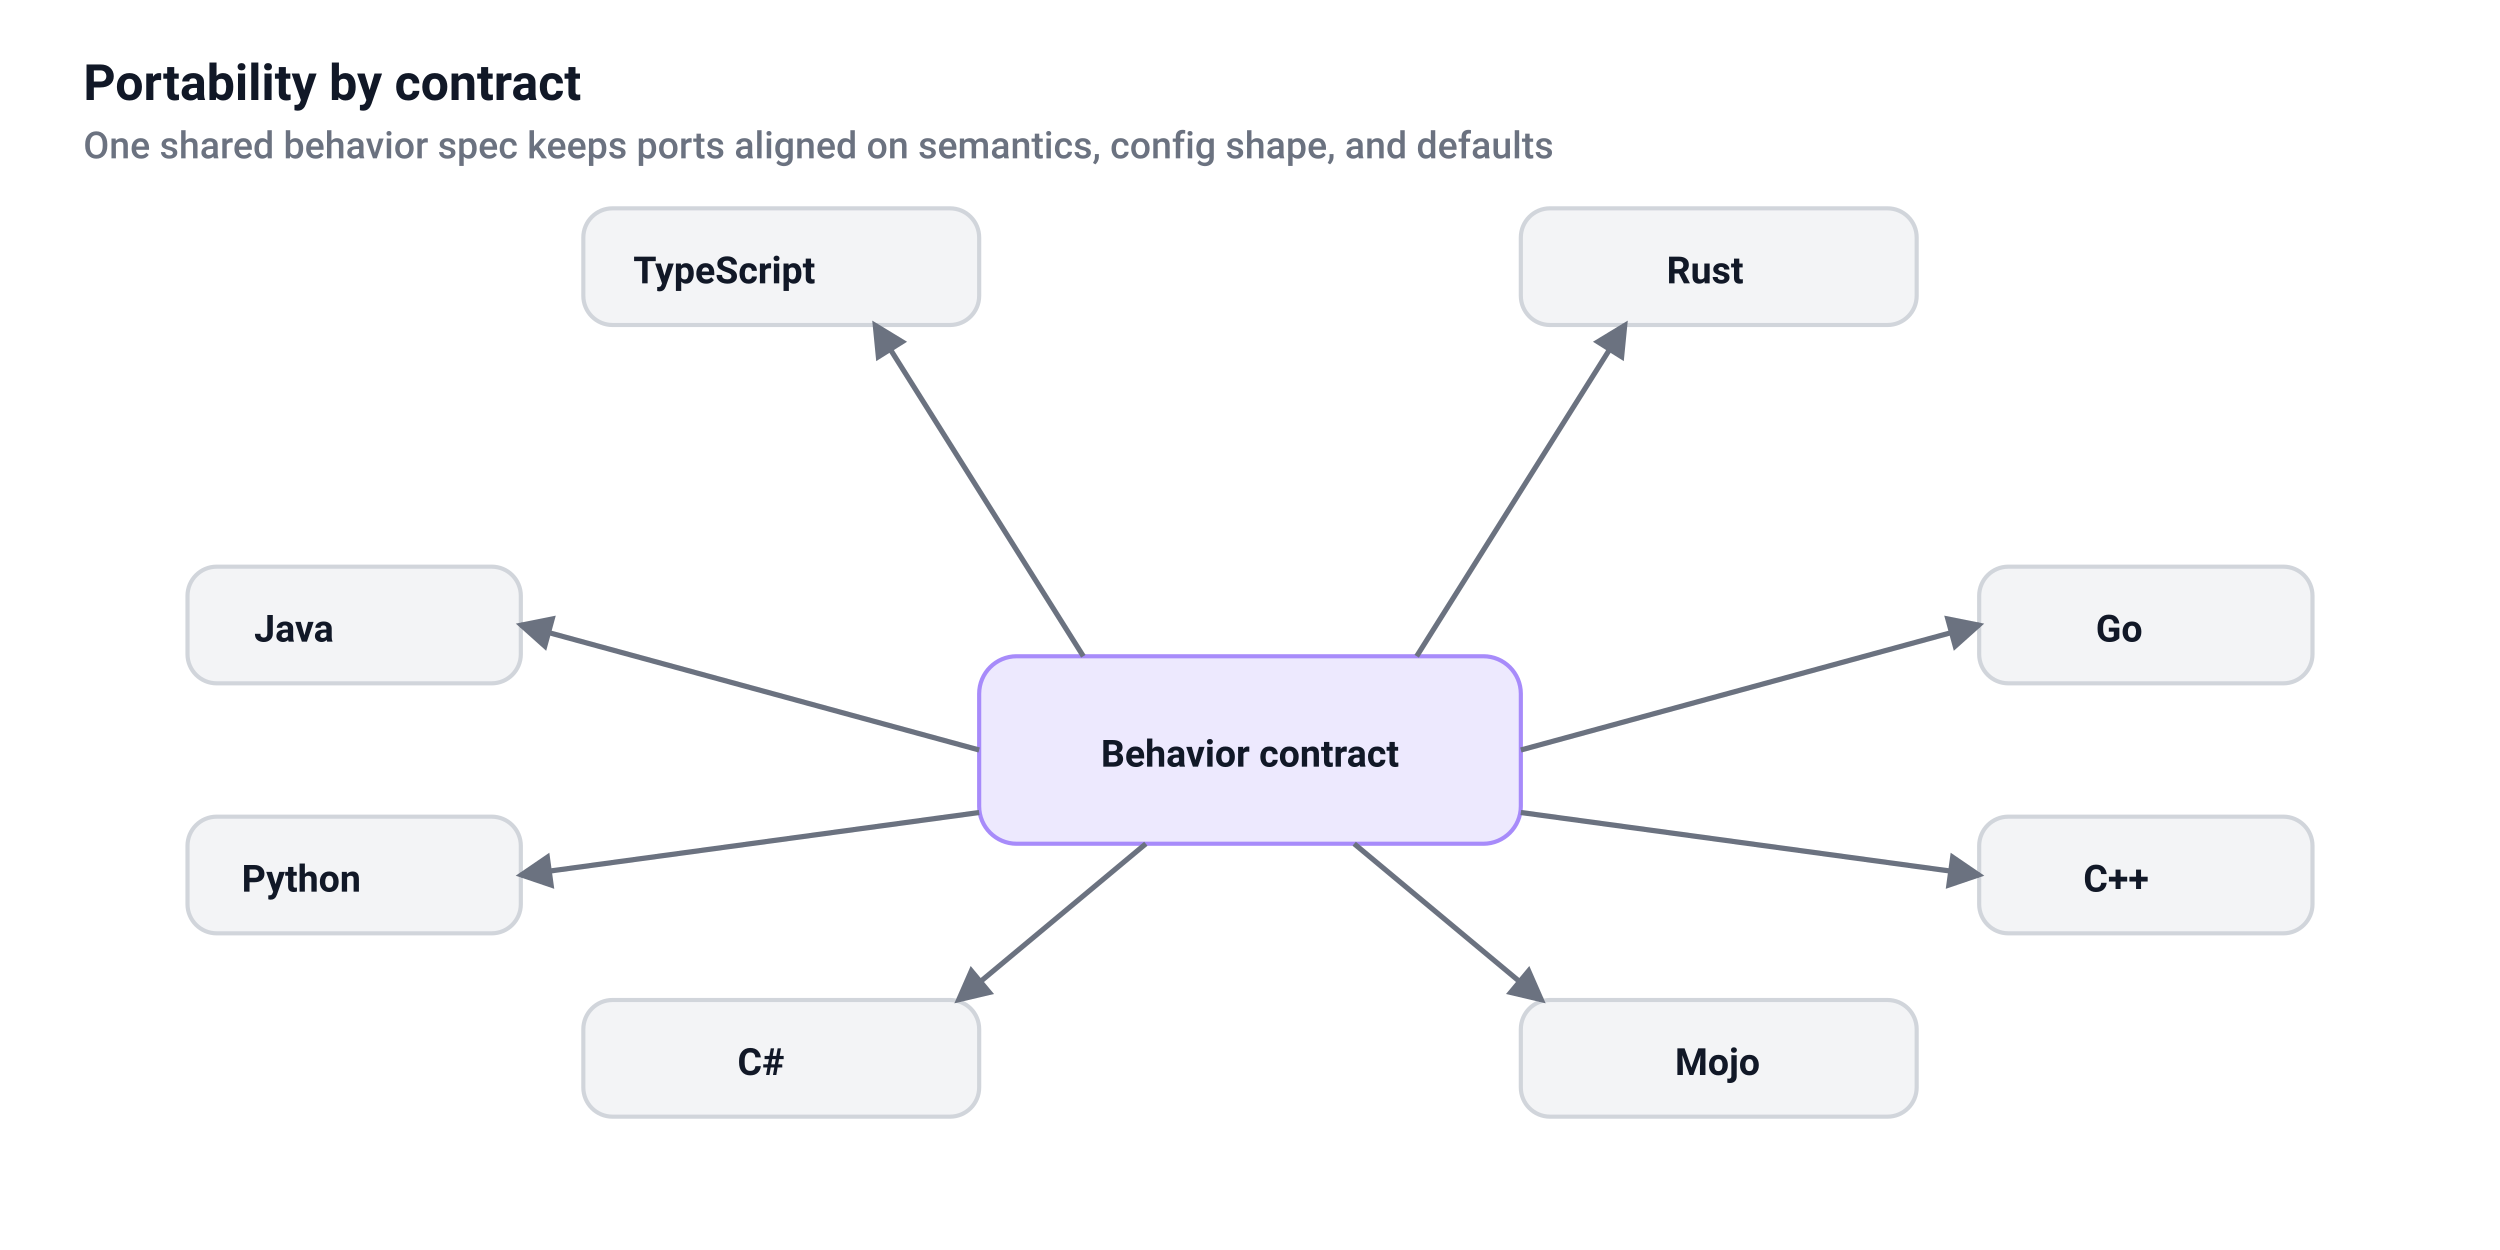
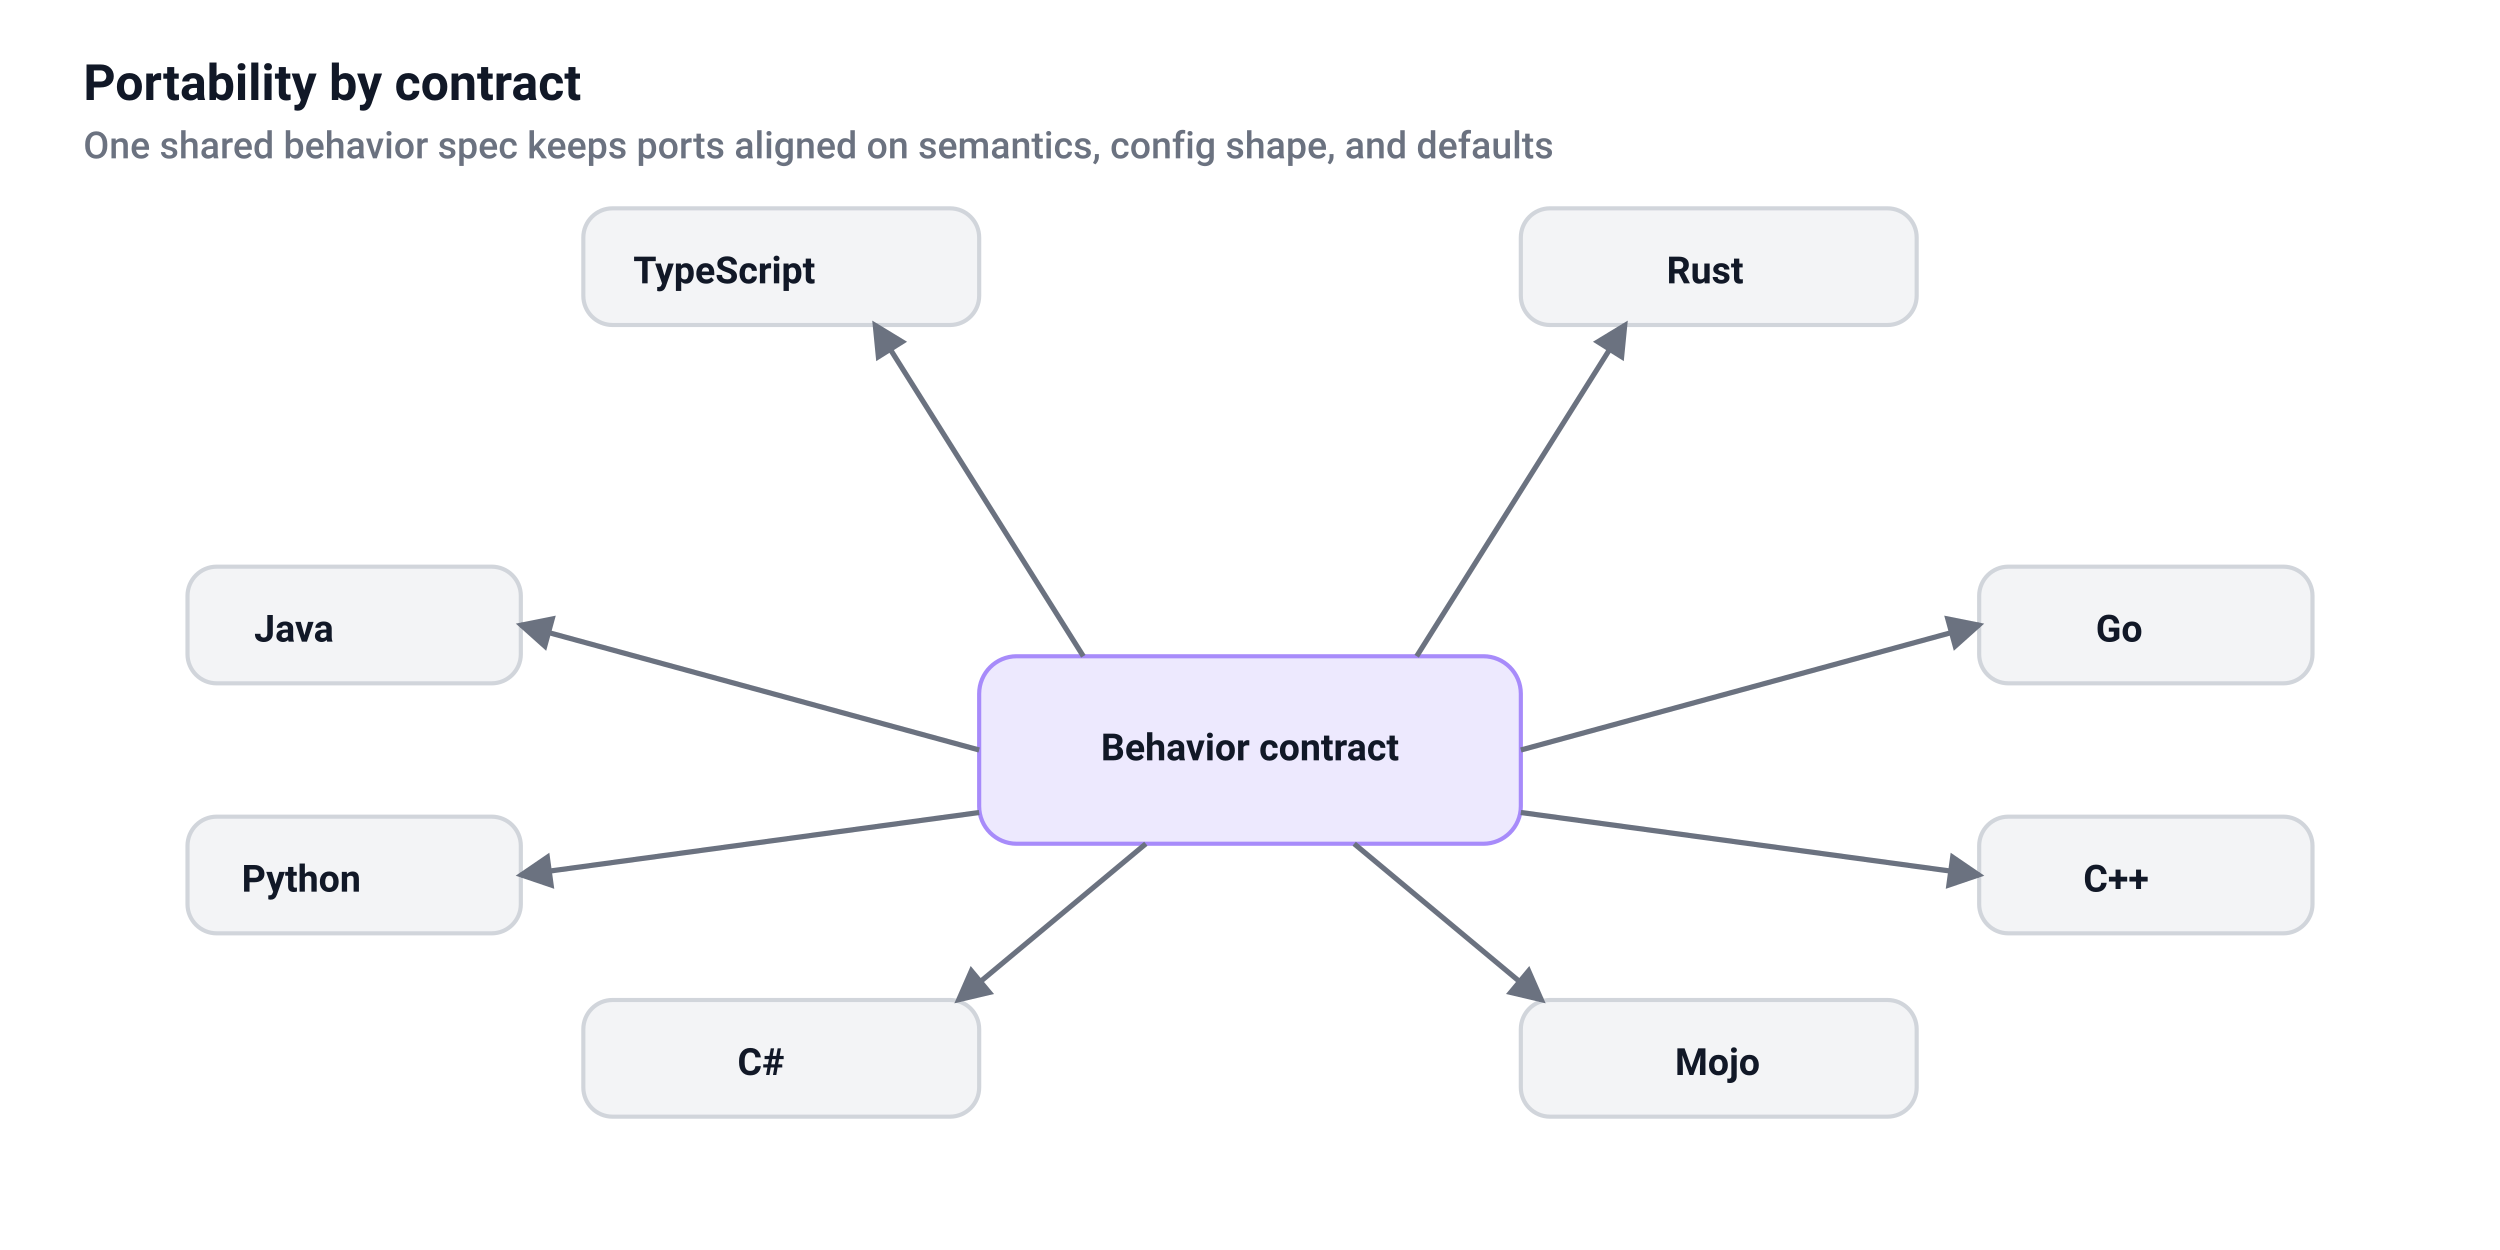
<svg xmlns="http://www.w3.org/2000/svg" width="1200" height="600" viewBox="0 0 1200 600" role="img" aria-label="Portability contract drives consistent pipeline semantics across language ports.">
  <defs>
    <style>
      .title { font: 700 24px system-ui, -apple-system, Segoe UI, Roboto, Helvetica, Arial, sans-serif; fill: #111827; }
      .subtitle { font: 500 18px system-ui, -apple-system, Segoe UI, Roboto, Helvetica, Arial, sans-serif; fill: #6b7280; }
      .heading { font: 700 18px system-ui, -apple-system, Segoe UI, Roboto, Helvetica, Arial, sans-serif; fill: #111827; }
      .mono { font: 600 18px ui-monospace, SFMono-Regular, Menlo, Monaco, Consolas, "Liberation Mono", "Courier New", monospace; fill: #111827; }
      .box { stroke-width: 2; }
    </style>
    <marker id="arrow" markerWidth="7" markerHeight="7" refX="6" refY="3.5" orient="auto">
      <path d="M0,0 L7,3.5 L0,7 Z" fill="#6b7280" />
    </marker>
  </defs>
  <rect x="0" y="0" width="1200" height="600" fill="#ffffff" />
  <text x="40" y="48" class="title">Portability by contract</text>
  <text x="40" y="76" class="subtitle">One shared behavior spec keeps ports aligned on semantics, config shape, and defaults</text>
  <rect x="470" y="315" width="260" height="90" rx="18" fill="#ede9fe" stroke="#a78bfa" class="box" />
-   <text x="600" y="368" class="heading" text-anchor="middle">Behavior contract</text>
+   <text x="600" y="360" class="heading" text-anchor="middle" dominant-baseline="middle">Behavior contract</text>
  <rect x="90" y="272" width="160" height="56" rx="14" fill="#f3f4f6" stroke="#d1d5db" class="box" />
  <text x="122" y="308" class="heading">Java</text>
  <rect x="90" y="392" width="160" height="56" rx="14" fill="#f3f4f6" stroke="#d1d5db" class="box" />
  <text x="116" y="428" class="heading">Python</text>
  <rect x="280" y="100" width="190" height="56" rx="14" fill="#f3f4f6" stroke="#d1d5db" class="box" />
  <text x="304" y="136" class="heading">TypeScript</text>
  <rect x="730" y="100" width="190" height="56" rx="14" fill="#f3f4f6" stroke="#d1d5db" class="box" />
  <text x="800" y="136" class="heading">Rust</text>
  <rect x="950" y="272" width="160" height="56" rx="14" fill="#f3f4f6" stroke="#d1d5db" class="box" />
  <text x="1006" y="308" class="heading">Go</text>
  <rect x="950" y="392" width="160" height="56" rx="14" fill="#f3f4f6" stroke="#d1d5db" class="box" />
  <text x="1000" y="428" class="heading">C++</text>
  <rect x="730" y="480" width="190" height="56" rx="14" fill="#f3f4f6" stroke="#d1d5db" class="box" />
  <text x="804" y="516" class="heading">Mojo</text>
  <rect x="280" y="480" width="190" height="56" rx="14" fill="#f3f4f6" stroke="#d1d5db" class="box" />
  <text x="354" y="516" class="heading">C#</text>
  <line x1="470" y1="360" x2="250" y2="300" stroke="#6b7280" stroke-width="2.5" marker-end="url(#arrow)" />
  <line x1="470" y1="390" x2="250" y2="420" stroke="#6b7280" stroke-width="2.5" marker-end="url(#arrow)" />
  <line x1="520" y1="315" x2="420" y2="156" stroke="#6b7280" stroke-width="2.5" marker-end="url(#arrow)" />
  <line x1="680" y1="315" x2="780" y2="156" stroke="#6b7280" stroke-width="2.5" marker-end="url(#arrow)" />
  <line x1="730" y1="360" x2="950" y2="300" stroke="#6b7280" stroke-width="2.5" marker-end="url(#arrow)" />
  <line x1="730" y1="390" x2="950" y2="420" stroke="#6b7280" stroke-width="2.5" marker-end="url(#arrow)" />
  <line x1="650" y1="405" x2="740" y2="480" stroke="#6b7280" stroke-width="2.5" marker-end="url(#arrow)" />
  <line x1="550" y1="405" x2="460" y2="480" stroke="#6b7280" stroke-width="2.5" marker-end="url(#arrow)" />
</svg>
